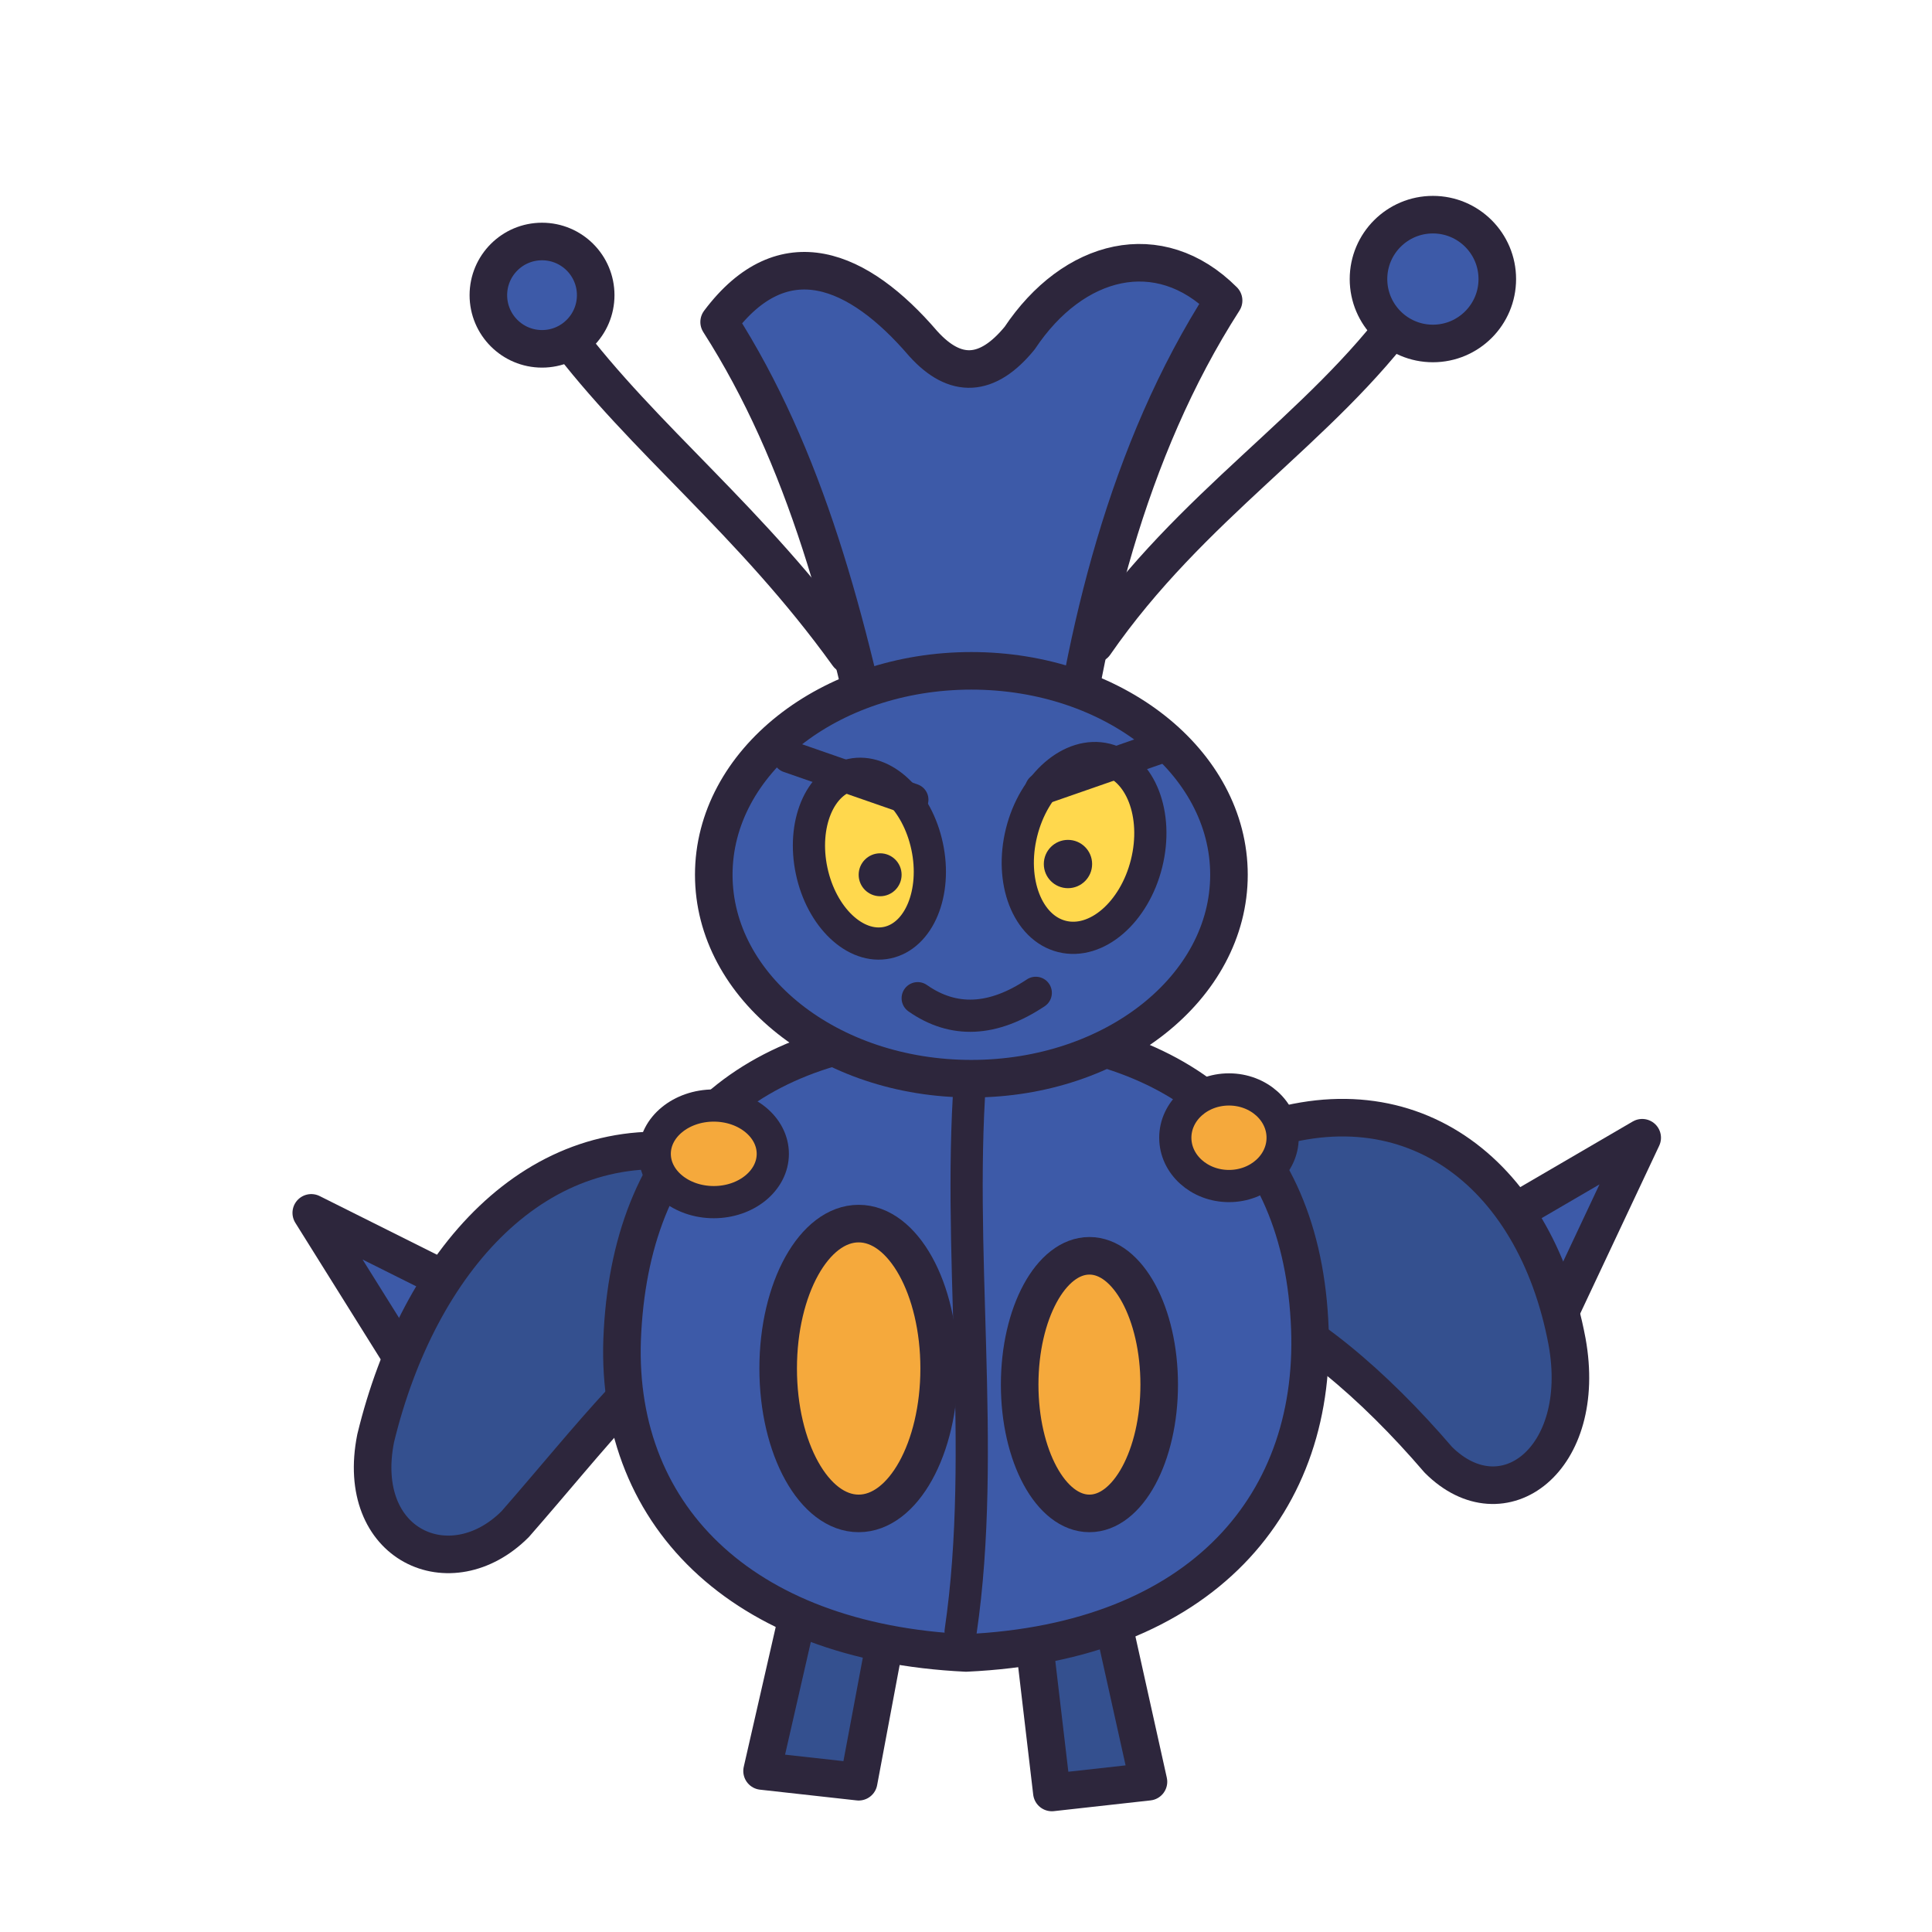
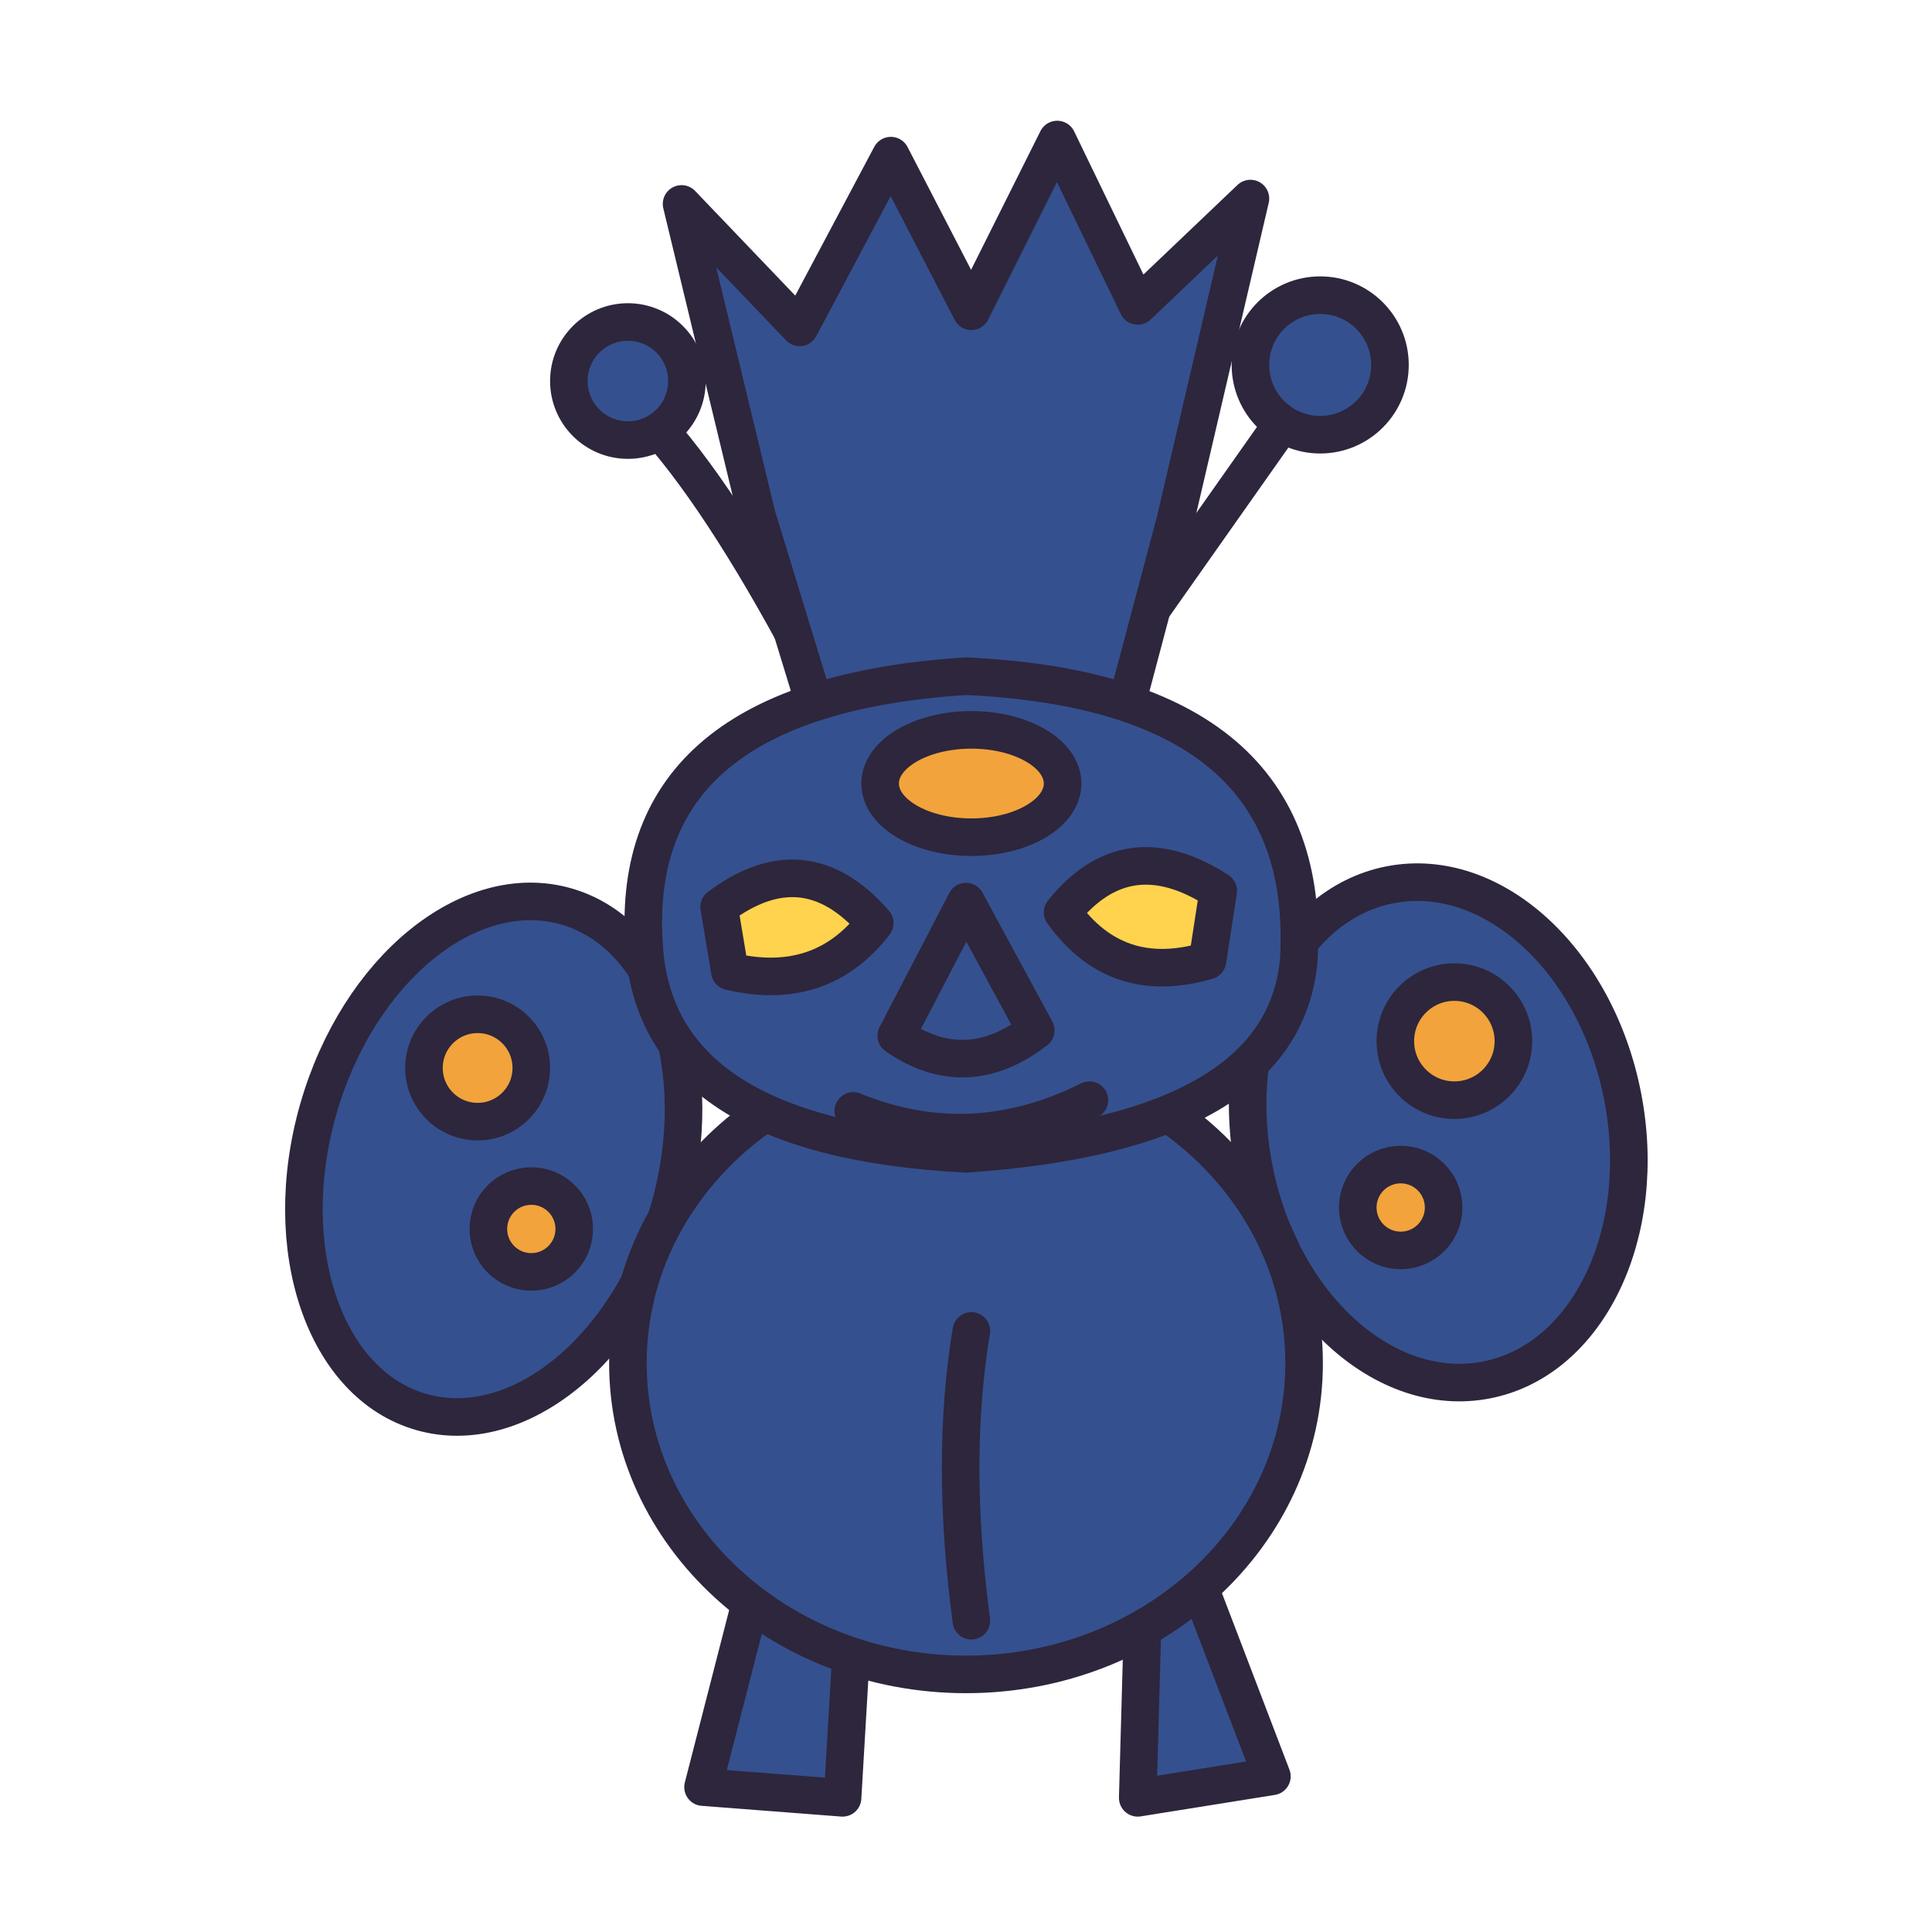
<svg xmlns="http://www.w3.org/2000/svg" viewBox="0 0 360 360">
  <g stroke="#2d263c" stroke-width="7" stroke-linejoin="round" stroke-linecap="round">
-     <path d="M158,122 C140,97 120,82 105,62" fill="none" />
-     <path d="M204,120 C222,94 246,80 262,58" fill="none" />
-     <circle cx="101" cy="55" r="10" fill="#3d5aa8" />
-     <circle cx="267" cy="52" r="12" fill="#3d5aa8" />
-     <path d="M165,150 C158,115 150,85 134,60 C146,44 160,50 172,64 Q181,74 190,63 C200,48 216,44 228,56 C210,84 202,118 198,150 Z" fill="#3d5aa8" />
-     <path d="M82,238 L58,226 L78,258 Z" fill="#3d5aa8" />
-     <path d="M282,226 L306,212 L290,246 Z" fill="#3d5aa8" />
-     <path d="M130,215 C100,210 78,235 70,268 C66,288 84,296 96,284 C110,268 122,252 134,246 Z" fill="#34508f" />
-     <path d="M232,212 C262,200 286,218 292,250 C296,272 280,284 268,272 C256,258 242,246 230,242 Z" fill="#34508f" />
-     <path d="M150,295 L142,330 L160,332 L166,300 Z" fill="#34508f" />
-     <path d="M206,296 L214,332 L196,334 L192,300 Z" fill="#34508f" />
-     <path d="M180,192 C140,192 118,212 116,248 C114,282 138,306 180,308 C224,306 246,280 244,246 C242,210 218,192 180,192 Z" fill="#3d5aa8" />
-     <path d="M181,198 C178,232 184,270 179,304" fill="none" stroke-width="6" />
-     <ellipse cx="160" cy="255" rx="15" ry="27" fill="#f5a93c" />
-     <ellipse cx="203" cy="258" rx="13" ry="24" fill="#f5a93c" />
-     <ellipse cx="133" cy="215" rx="11" ry="9" fill="#f5a93c" stroke-width="6" />
-     <ellipse cx="229" cy="212" rx="10" ry="9" fill="#f5a93c" stroke-width="6" />
-     <ellipse cx="181" cy="163" rx="48" ry="38" fill="#3d5aa8" />
-     <ellipse cx="162" cy="160" rx="11" ry="16" fill="#ffd84d" stroke-width="6" transform="rotate(-12 162 160)" />
-     <ellipse cx="202" cy="158" rx="12" ry="17" fill="#ffd84d" stroke-width="6" transform="rotate(14 202 158)" />
-     <circle cx="164" cy="163" r="4" fill="#2d263c" stroke="none" />
-     <circle cx="199" cy="161" r="4.5" fill="#2d263c" stroke="none" />
-     <path d="M147,141 L170,149" fill="none" stroke-width="6" />
-     <path d="M217,139 L194,147" fill="none" stroke-width="6" />
-     <path d="M171,186 Q181,193 193,185" fill="none" stroke-width="6" />
+     <path d="M150 122 Q134 92 121 78" fill="none" />
+     <path d="M210 120 Q229 93 241 76" fill="none" />
+     <circle cx="117" cy="71" r="11" fill="#35508f" />
+     <circle cx="246" cy="68" r="13" fill="#35508f" />
+     <path d="M156 145 L141 96 L127 38 L149 61 L166 29 L181 58 L197 26 L212 57 L233 37 L219 97 L206 146 Z" fill="#35508f" />
+     <ellipse cx="92" cy="216" rx="34" ry="49" fill="#35508f" transform="rotate(16 92 216)" />
+     <ellipse cx="268" cy="211" rx="35" ry="47" fill="#35508f" transform="rotate(-11 268 211)" />
+     <path d="M140 298 L131 333 L157 335 L159 301 Z" fill="#35508f" />
+     <path d="M213 299 L212 335 L237 331 L224 297 Z" fill="#35508f" />
+     <ellipse cx="180" cy="254" rx="63" ry="58" fill="#35508f" />
+     <path d="M181 302 Q177 272 181 248" fill="none" />
+     <circle cx="89" cy="199" r="10" fill="#f2a33c" />
+     <circle cx="99" cy="229" r="8" fill="#f2a33c" />
+     <circle cx="271" cy="194" r="11" fill="#f2a33c" />
+     <circle cx="261" cy="225" r="8" fill="#f2a33c" />
+     <path d="M120 176 Q117 130 180 126 Q245 129 242 179 Q239 211 180 215 Q122 212 120 176 Z" fill="#35508f" />
+     <ellipse cx="181" cy="146" rx="17" ry="10" fill="#f2a33c" />
+     <path d="M134 169 Q150 157 163 172 Q153 185 136 181 Z" fill="#ffd34d" />
+     <path d="M227 166 Q210 155 198 170 Q208 184 225 179 Z" fill="#ffd34d" />
+     <path d="M180 168 L167 193 Q180 202 193 192 Z" fill="#35508f" />
+     <path d="M159 207 Q181 216 203 205" fill="none" />
  </g>
</svg>
